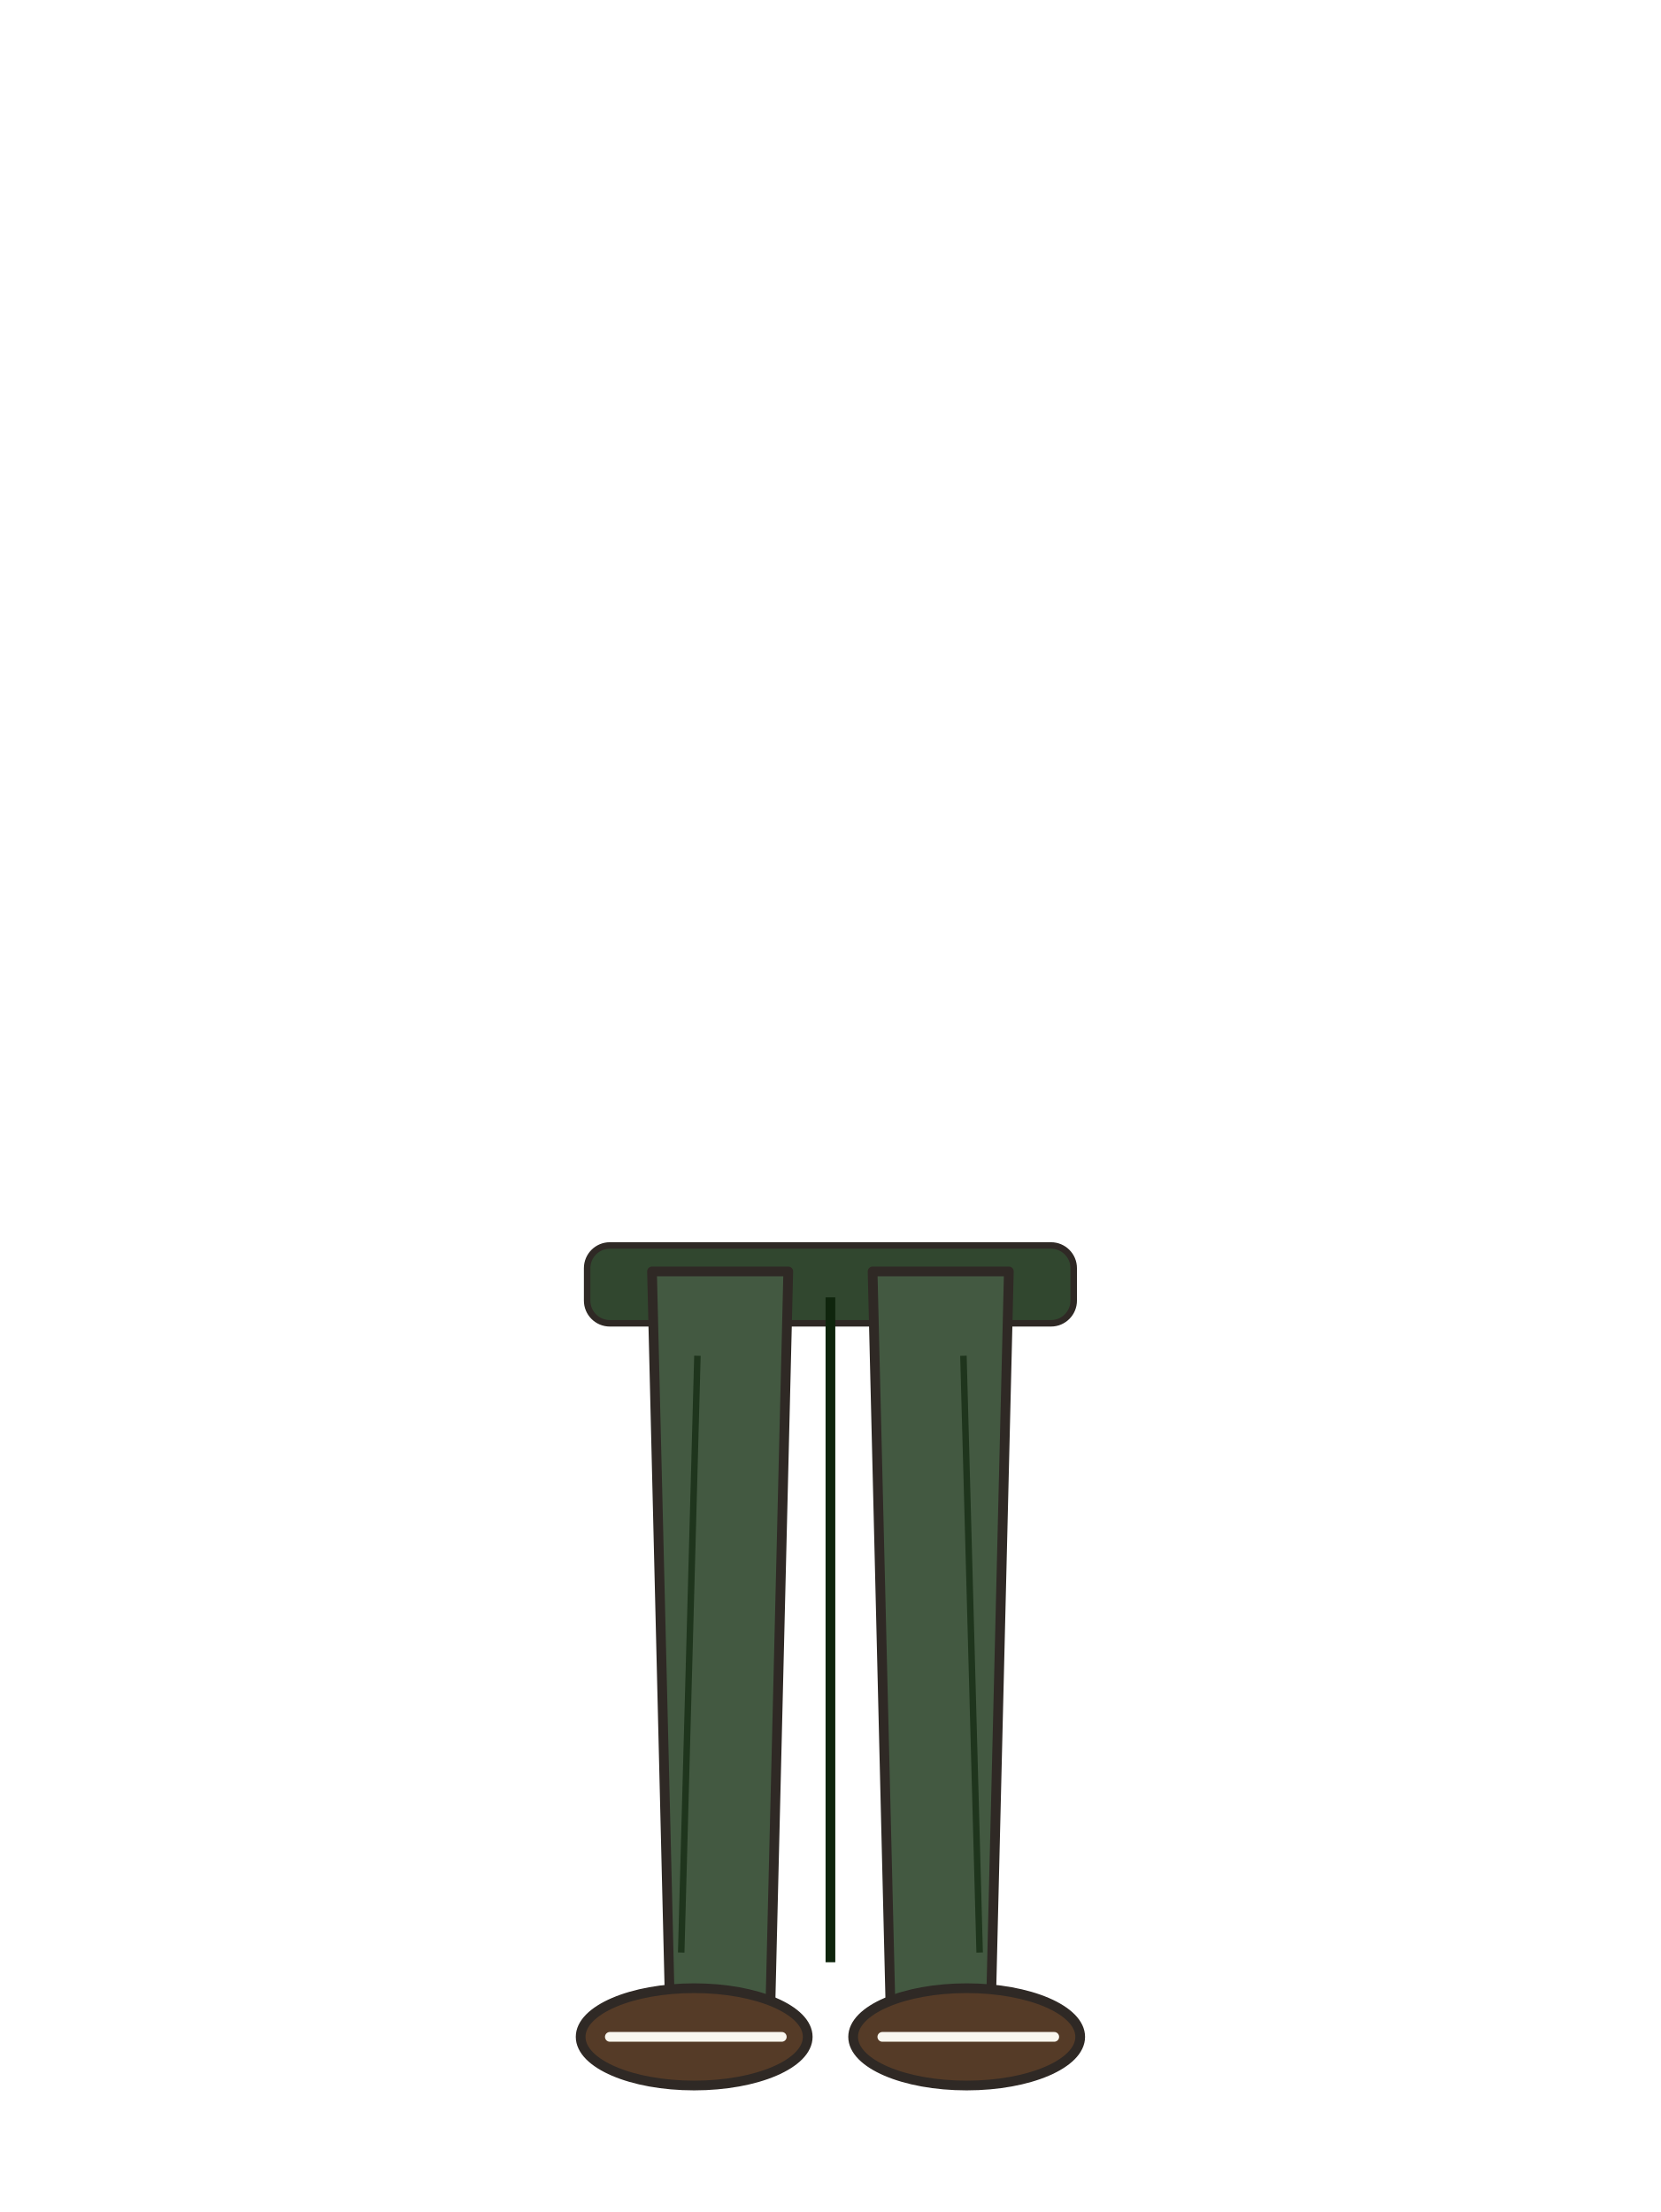
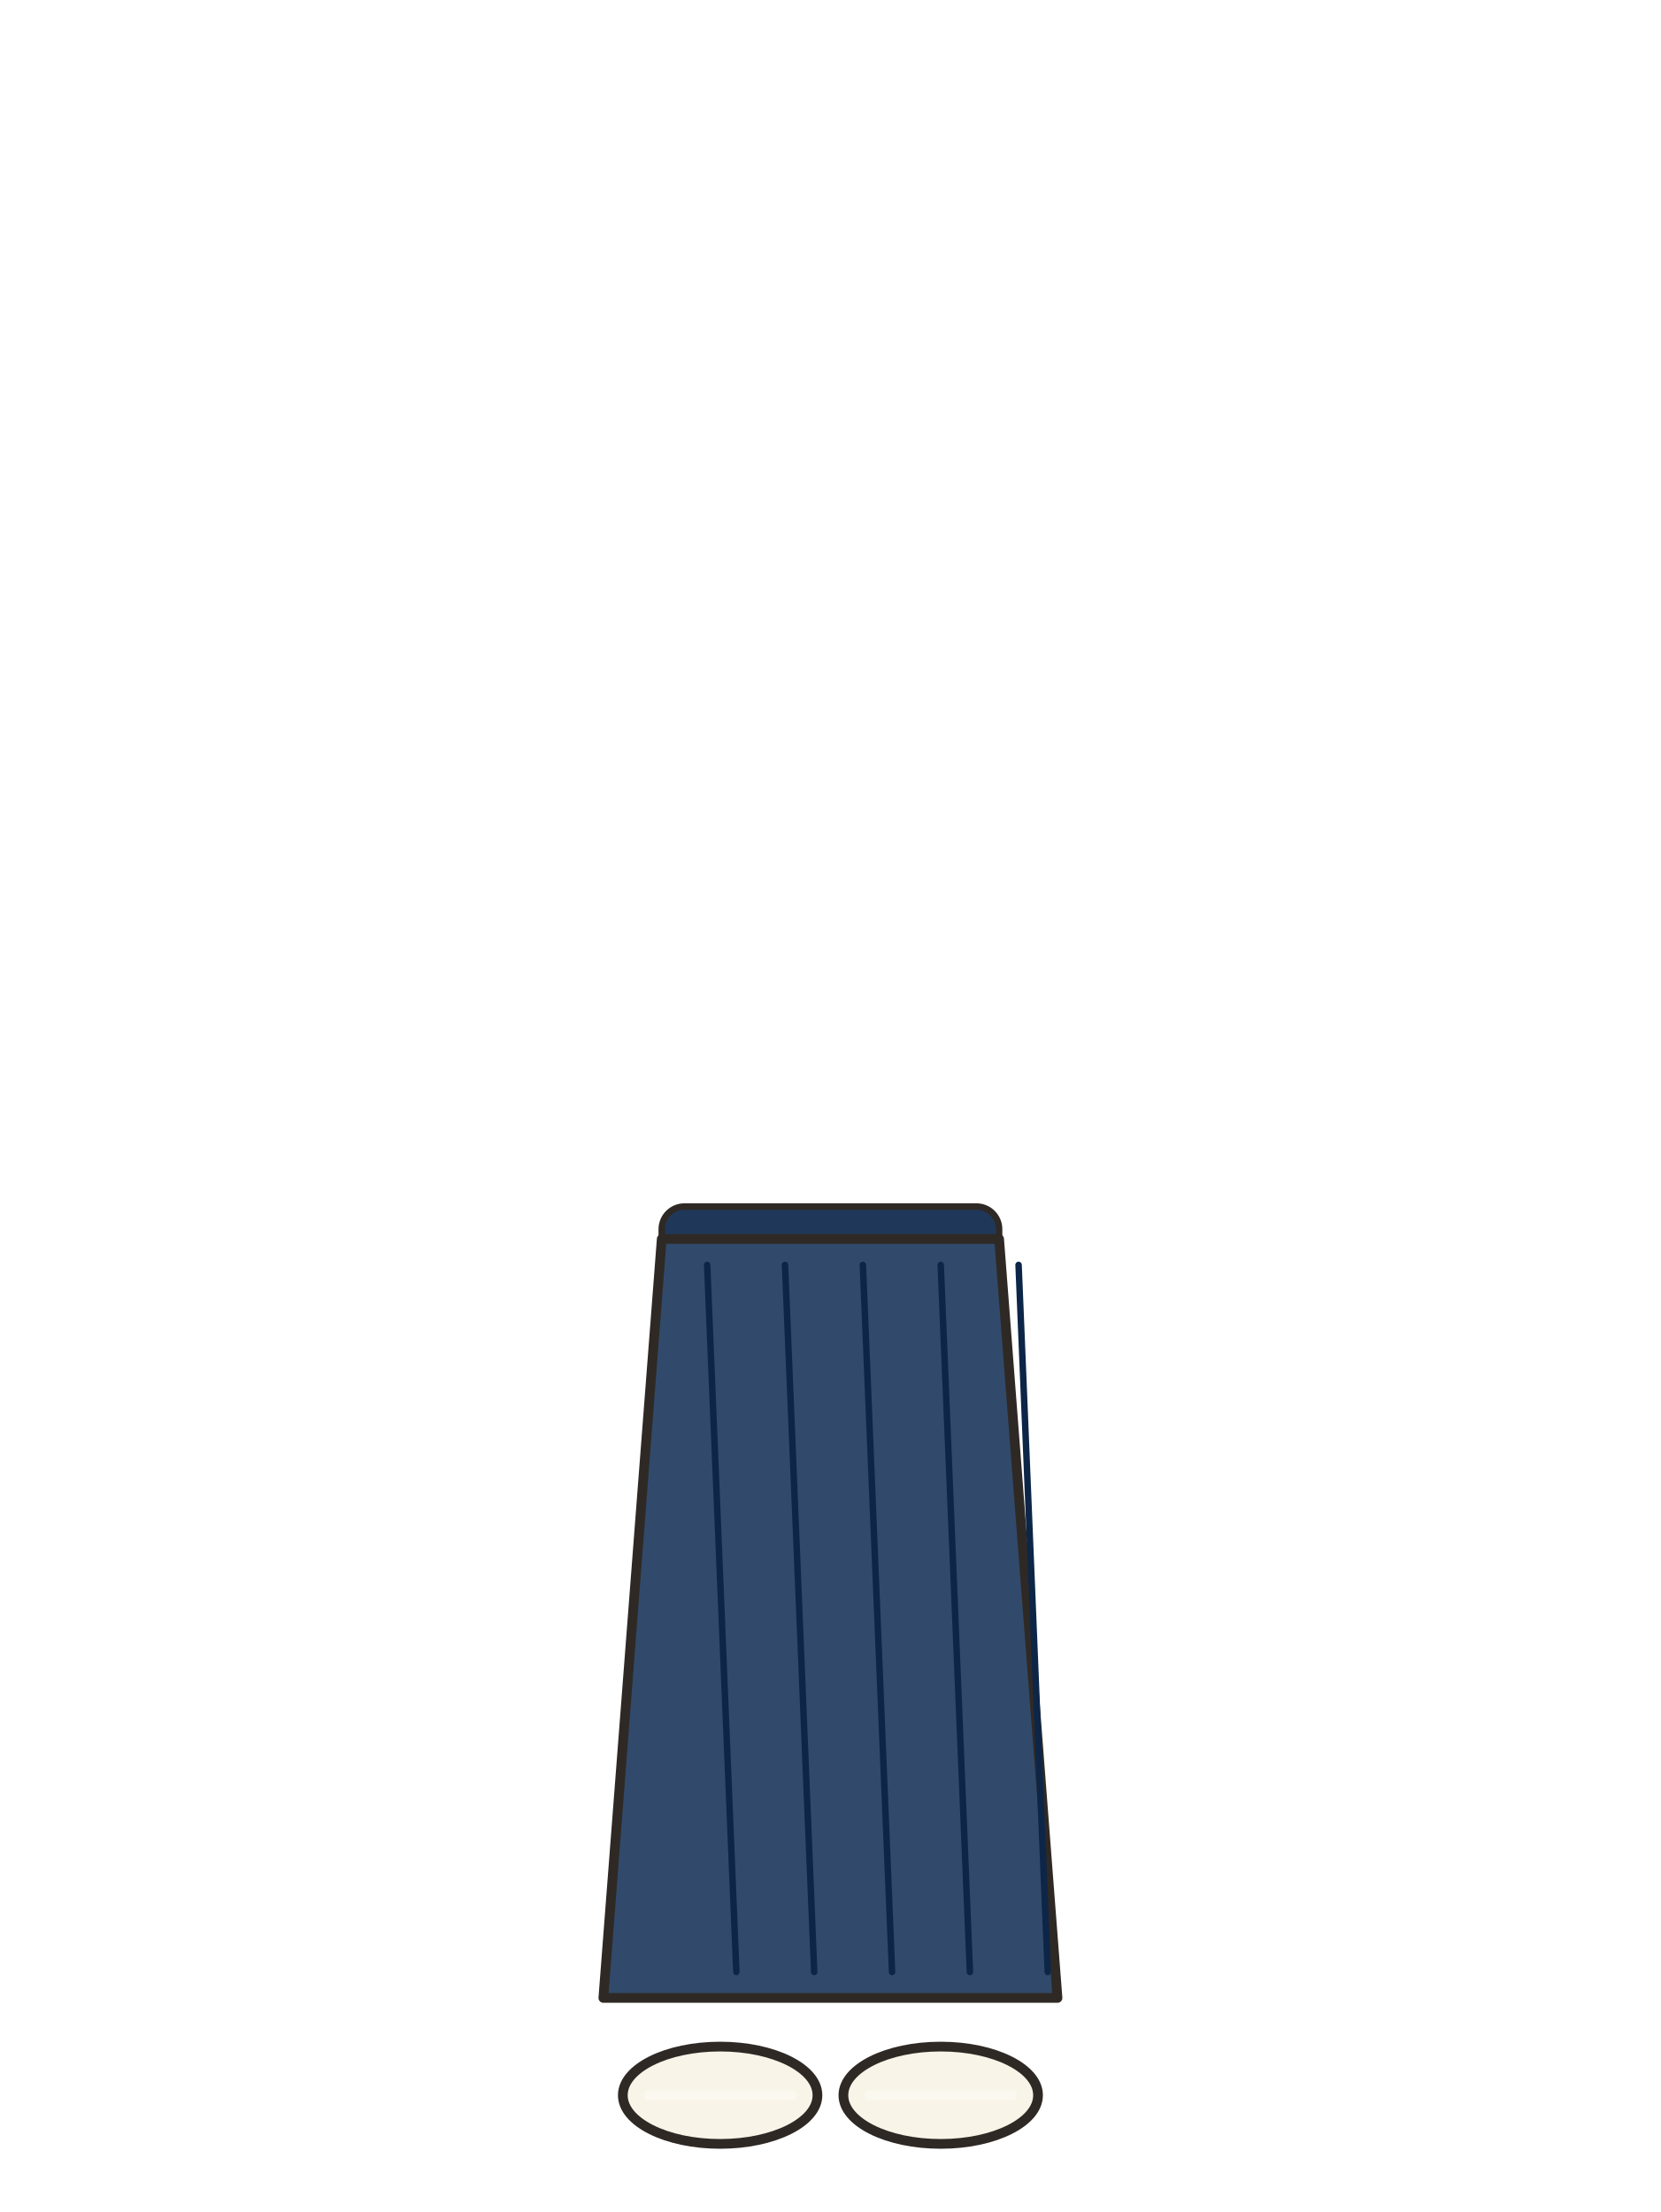
<svg xmlns="http://www.w3.org/2000/svg" baseProfile="full" height="682" version="1.1" viewBox="0 0 512 682" width="512">
  <defs />
-   <rect fill="#31472f" height="24" rx="7" stroke="#2f2925" stroke-linecap="round" stroke-linejoin="round" stroke-width="2" width="150" x="181" y="384" />
-   <polygon fill="#435941" points="201.0,392 243.0,392 237.5,618 206.5,618" stroke="#2f2925" stroke-linecap="round" stroke-linejoin="round" stroke-width="3" />
-   <line stroke="#1f351d" stroke-width="2" x1="215" x2="210" y1="418" y2="602" />
-   <polygon fill="#435941" points="269.0,392 311.0,392 305.5,618 274.5,618" stroke="#2f2925" stroke-linecap="round" stroke-linejoin="round" stroke-width="3" />
-   <line stroke="#1f351d" stroke-width="2" x1="297" x2="302" y1="418" y2="602" />
-   <line stroke="#0f250d" stroke-width="3" x1="256" x2="256" y1="400" y2="605" />
-   <ellipse cx="214" cy="628" fill="#553b27" rx="35" ry="15" stroke="#2f2925" stroke-linecap="round" stroke-linejoin="round" stroke-width="3" />
-   <line stroke="#faf7ef" stroke-linecap="round" stroke-width="3" x1="188" x2="241" y1="628" y2="628" />
-   <ellipse cx="298" cy="628" fill="#553b27" rx="35" ry="15" stroke="#2f2925" stroke-linecap="round" stroke-linejoin="round" stroke-width="3" />
-   <line stroke="#faf7ef" stroke-linecap="round" stroke-width="3" x1="272" x2="325" y1="628" y2="628" />
+   <rect fill="#1f3859" height="24" rx="7" stroke="#2f2925" stroke-linecap="round" stroke-linejoin="round" stroke-width="2" width="104" x="204.0" y="372" />
+   <polygon fill="#314a6b" points="204.0,382 308.0,382 326.0,616 186.0,616" stroke="#2f2925" stroke-linecap="round" stroke-linejoin="round" stroke-width="3" />
+   <line stroke="#0d2647" stroke-linecap="round" stroke-width="2" x1="218" x2="227" y1="390" y2="608" />
+   <line stroke="#0d2647" stroke-linecap="round" stroke-width="2" x1="242" x2="251" y1="390" y2="608" />
+   <line stroke="#0d2647" stroke-linecap="round" stroke-width="2" x1="266" x2="275" y1="390" y2="608" />
+   <line stroke="#0d2647" stroke-linecap="round" stroke-width="2" x1="290" x2="299" y1="390" y2="608" />
+   <line stroke="#0d2647" stroke-linecap="round" stroke-width="2" x1="314" x2="323" y1="390" y2="608" />
+   <ellipse cx="222.0" cy="646" fill="#f8f4e8" rx="30" ry="15" stroke="#2f2925" stroke-linecap="round" stroke-linejoin="round" stroke-width="3" />
+   <line stroke="#fbf8ef" stroke-linecap="round" stroke-width="3" x1="200.0" x2="244.0" y1="646" y2="646" />
+   <ellipse cx="290.0" cy="646" fill="#f8f4e8" rx="30" ry="15" stroke="#2f2925" stroke-linecap="round" stroke-linejoin="round" stroke-width="3" />
+   <line stroke="#fbf8ef" stroke-linecap="round" stroke-width="3" x1="268.0" x2="312.0" y1="646" y2="646" />
</svg>
